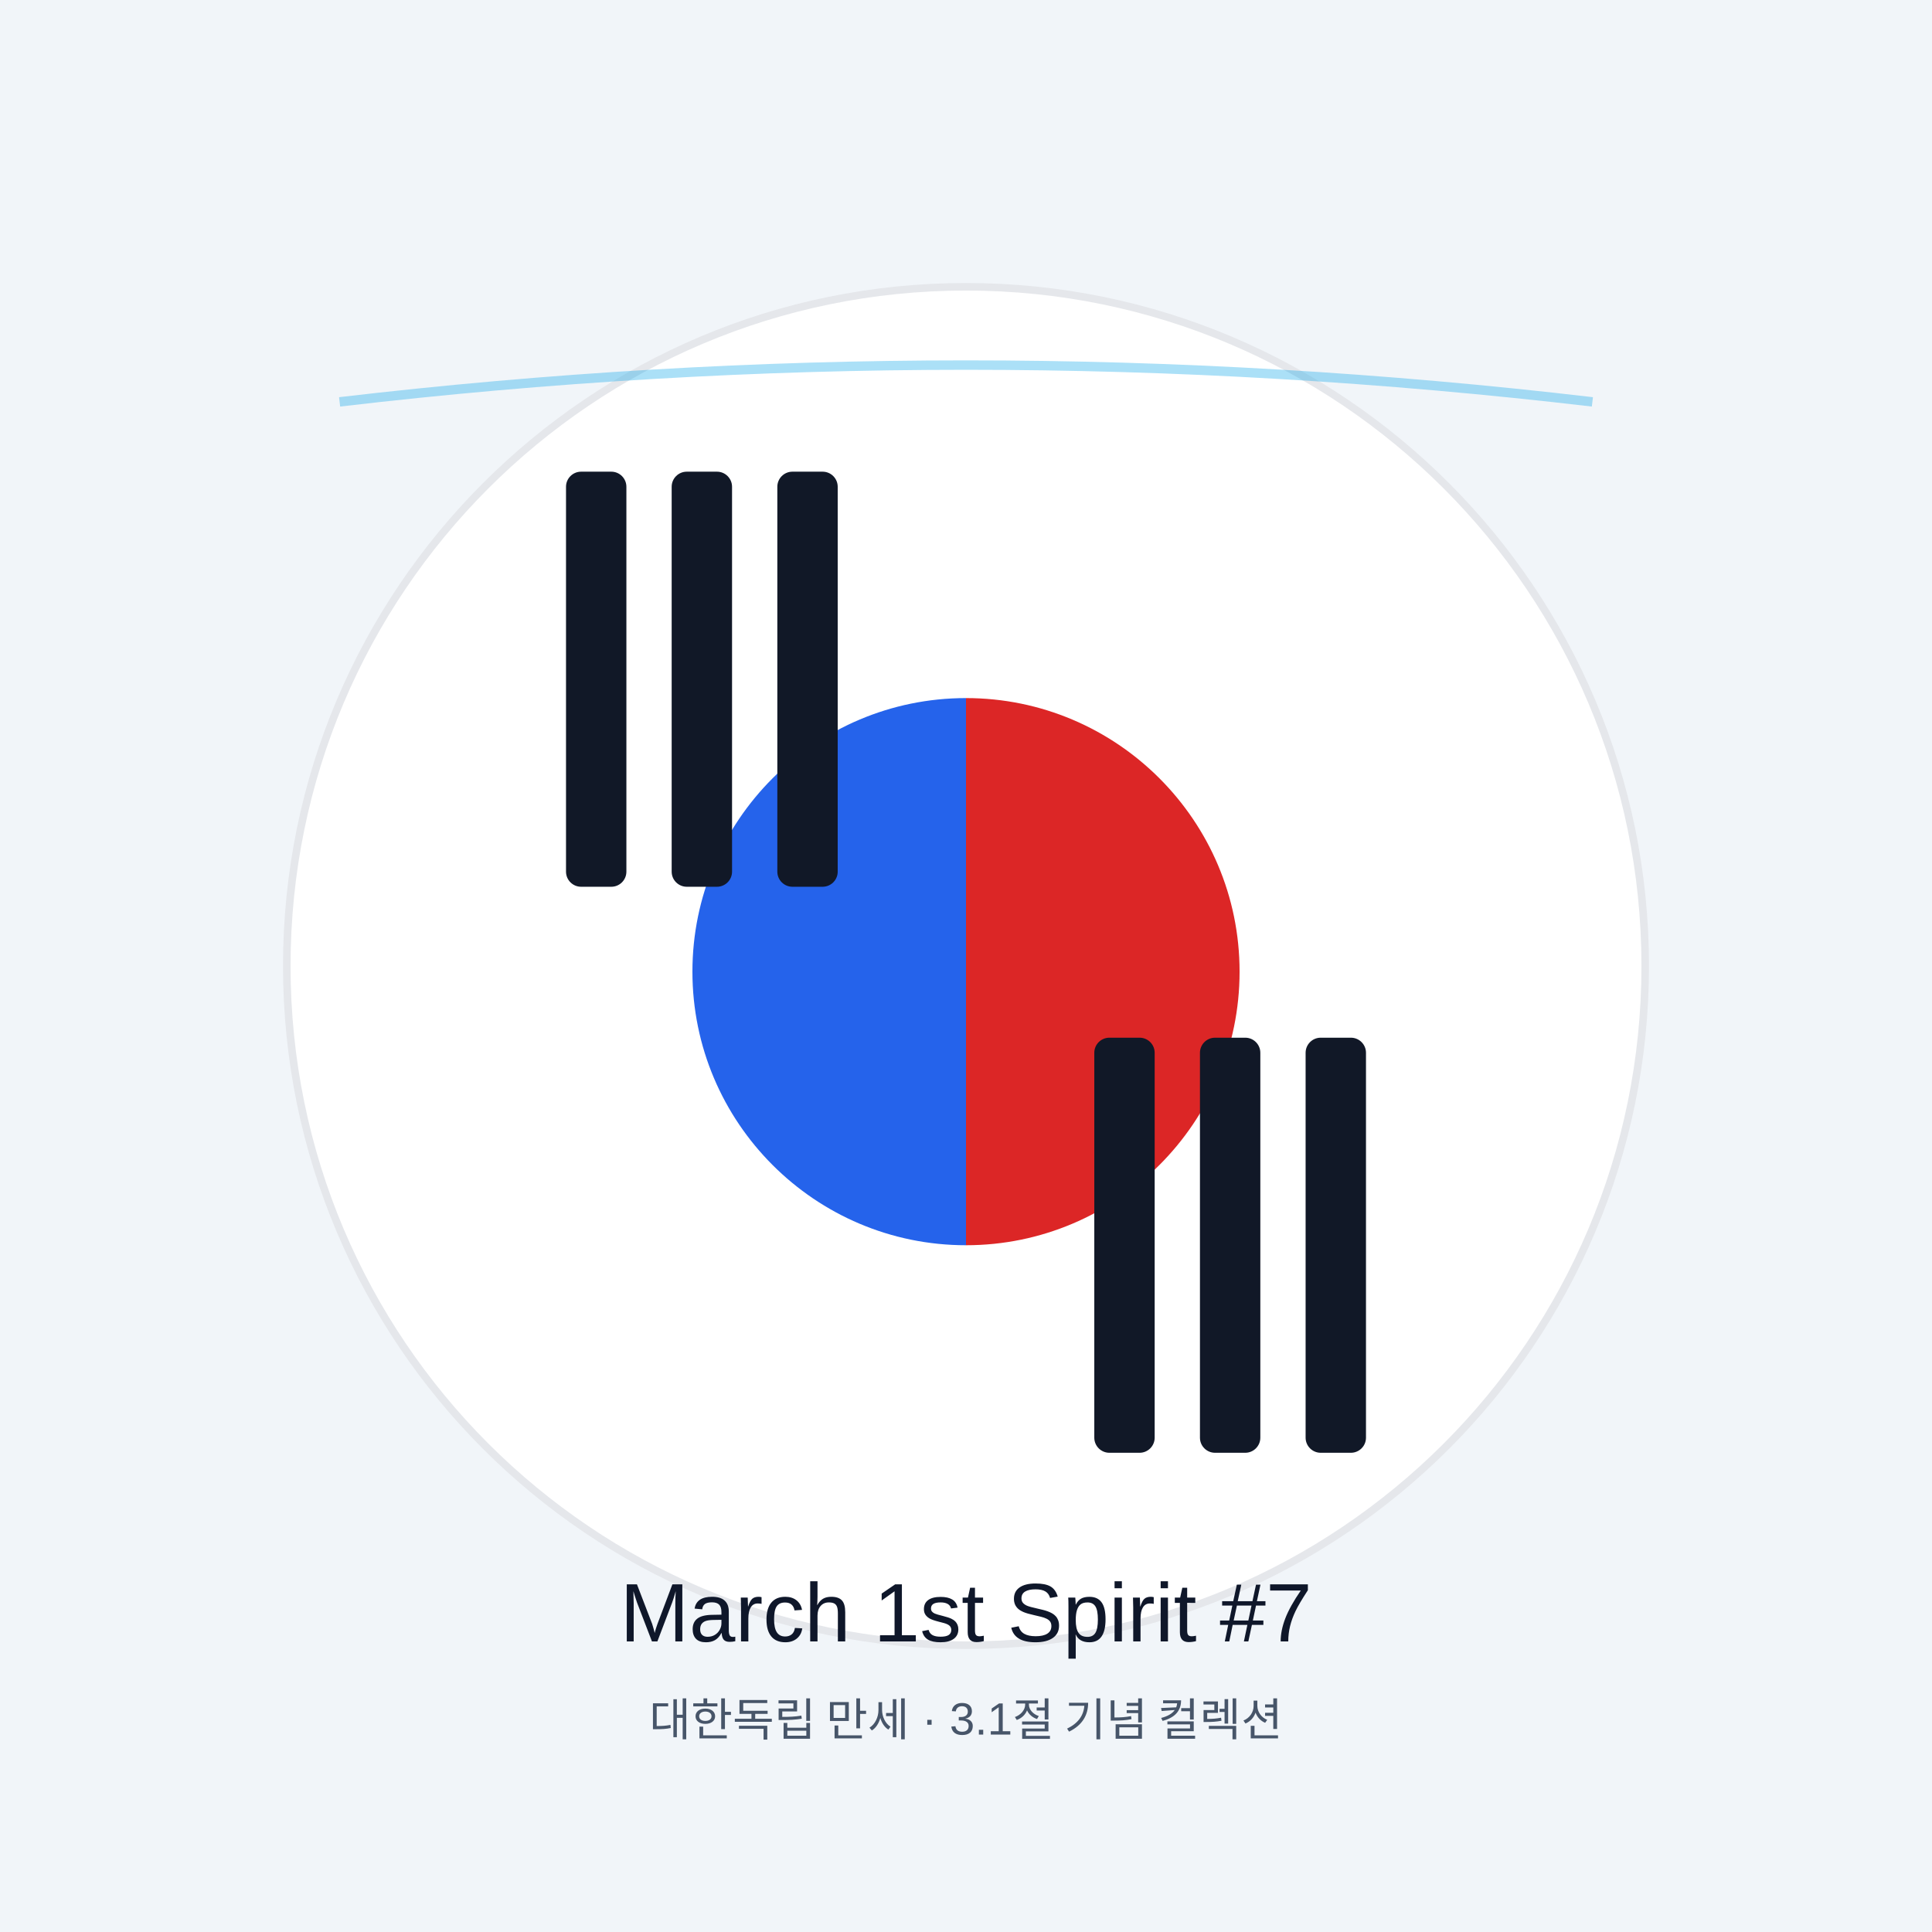
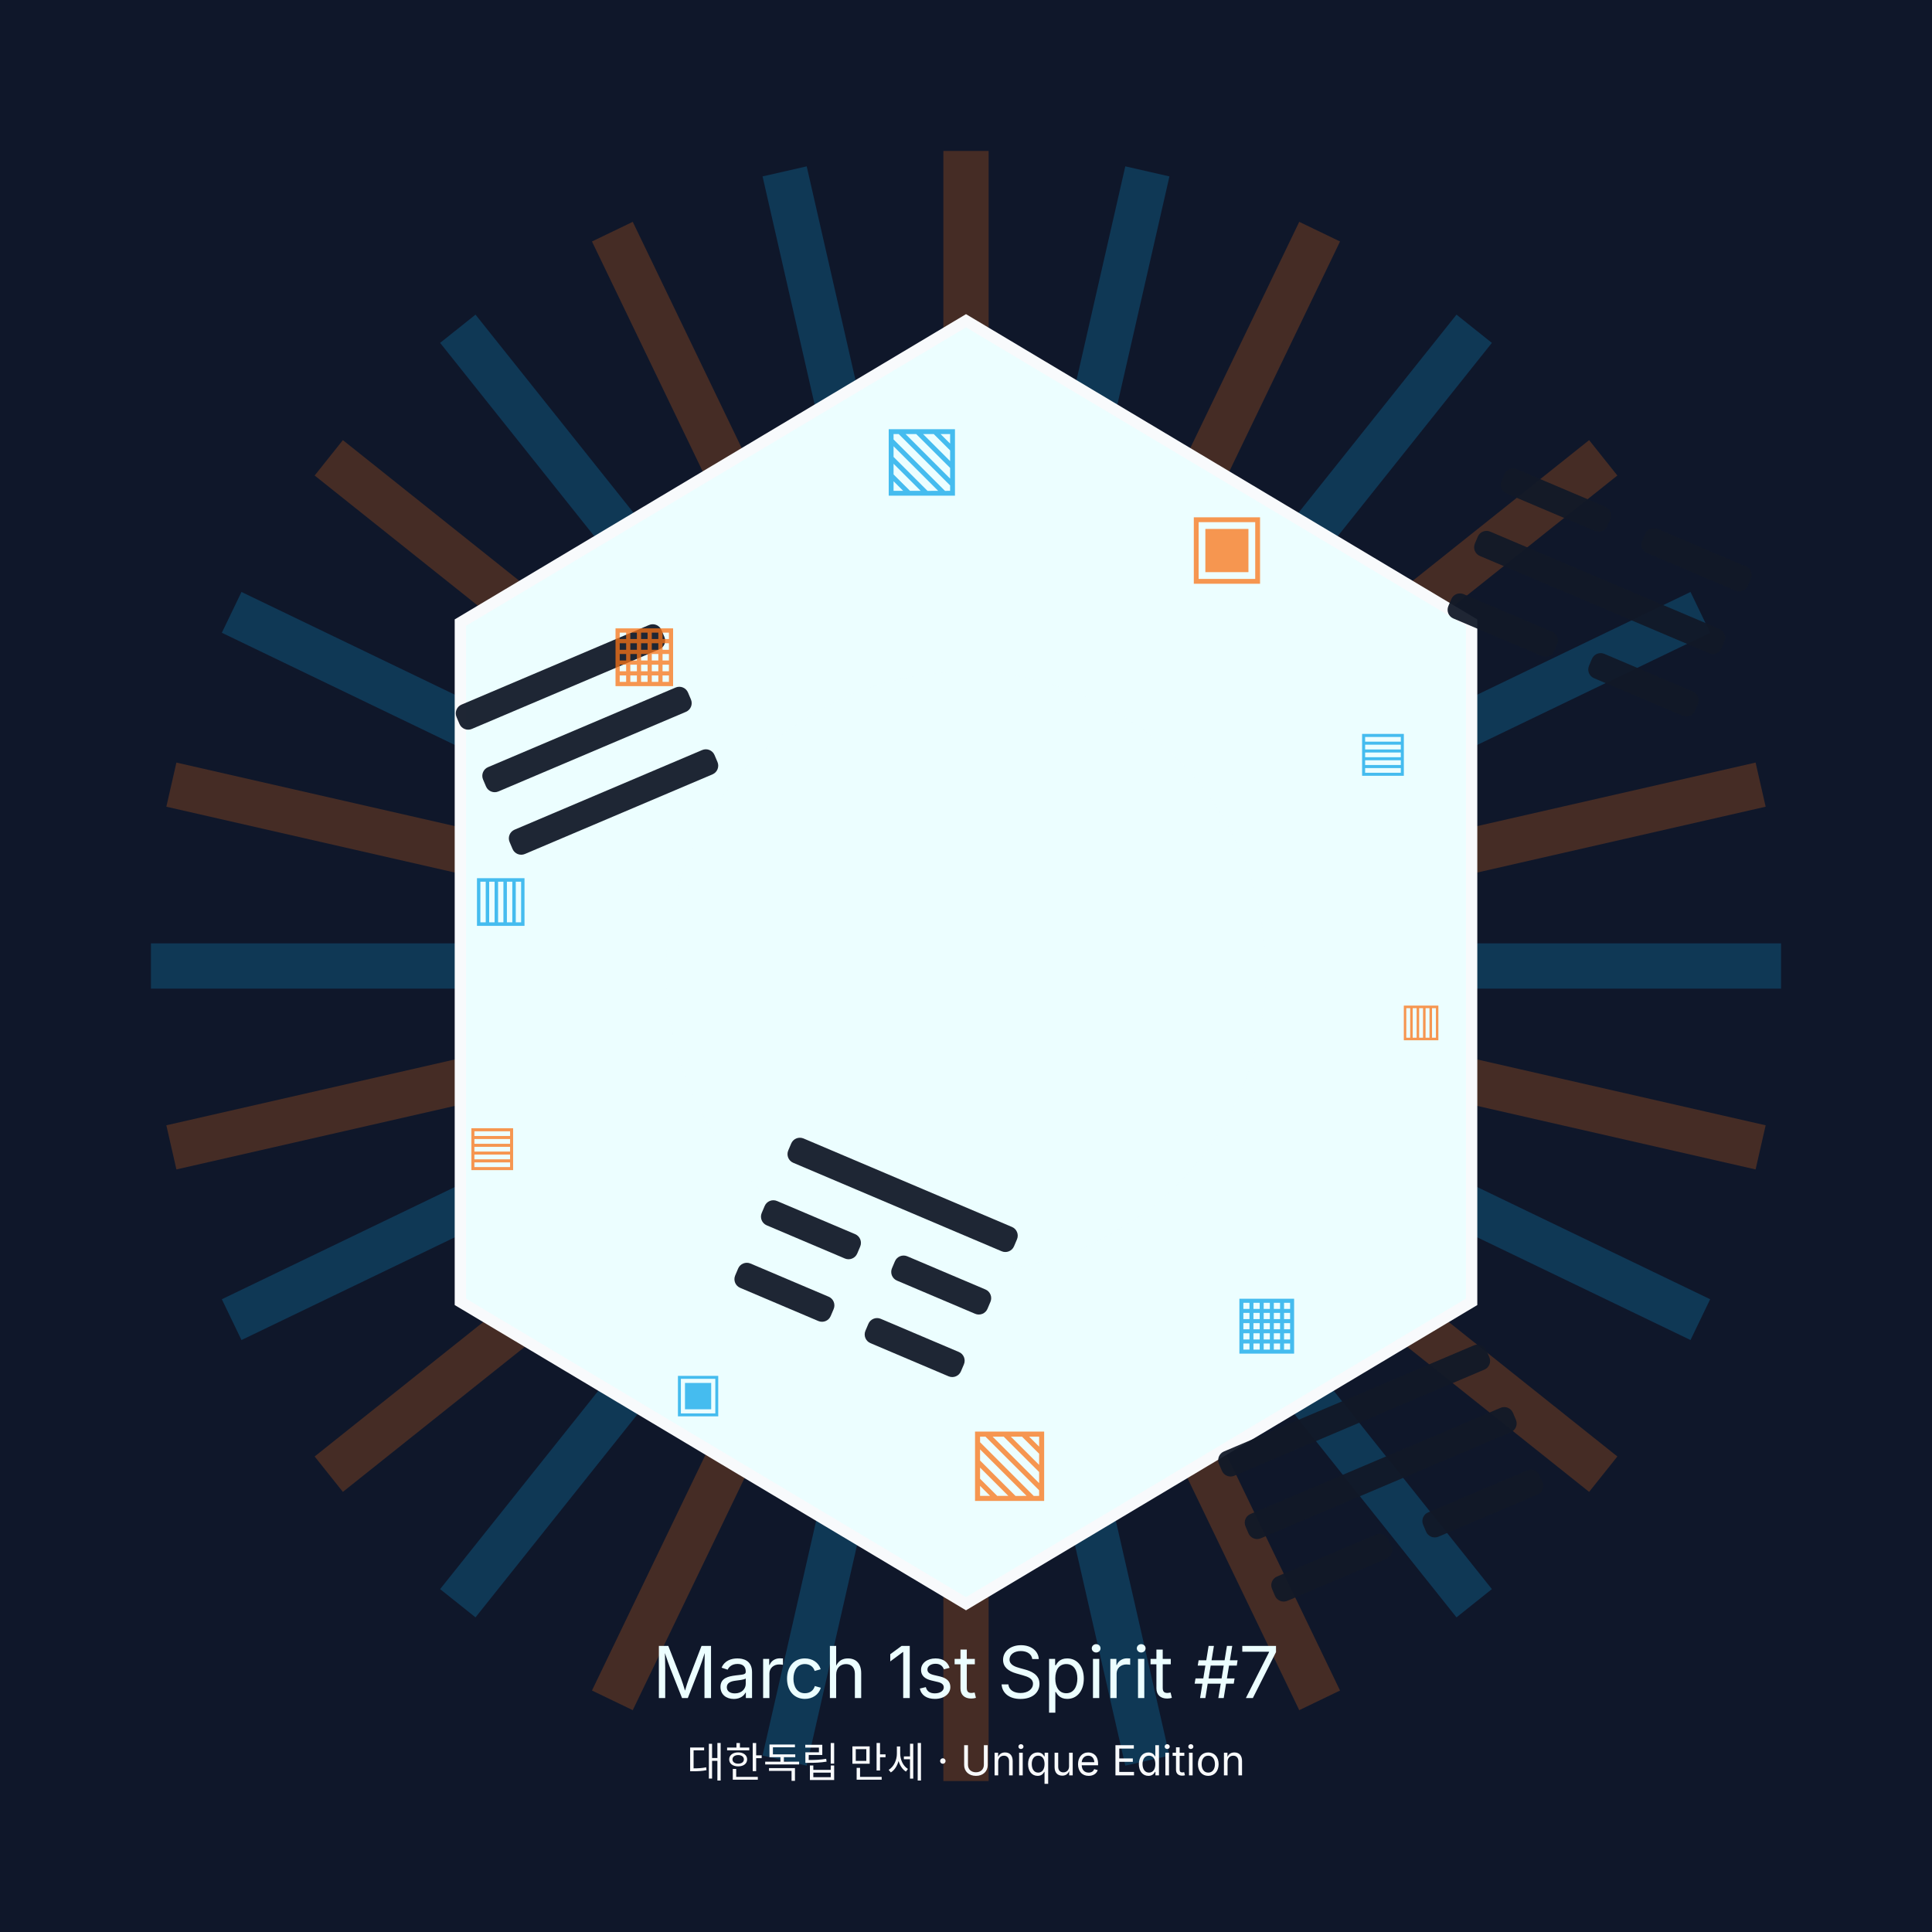
<svg xmlns="http://www.w3.org/2000/svg" width="1024" height="1024" viewBox="0 0 1024 1024">
-   <rect width="1024" height="1024" fill="#f1f5f9" />
-   <circle cx="512" cy="512" r="360" fill="#ffffff" stroke="#e5e7eb" stroke-width="4" />
-   <path d="M512 370c80 0 145 65 145 145s-65 145-145 145V370z" fill="#dc2626" />
-   <path d="M512 660c-80 0-145-65-145-145s65-145 145-145v290z" fill="#2563eb" />
-   <rect x="300" y="250" width="32" height="220" rx="8" fill="#111827" />
-   <rect x="356" y="250" width="32" height="220" rx="8" fill="#111827" />
-   <rect x="412" y="250" width="32" height="220" rx="8" fill="#111827" />
-   <rect x="580" y="550" width="32" height="220" rx="8" fill="#111827" />
-   <rect x="636" y="550" width="32" height="220" rx="8" fill="#111827" />
-   <rect x="692" y="550" width="32" height="220" rx="8" fill="#111827" />
-   <path d="M180 213 Q 512 174 844 213" stroke="#0ea5e9" stroke-width="5" fill="none" opacity="0.35" />
-   <text x="512" y="870" text-anchor="middle" font-size="44" font-family="Arial, sans-serif" fill="#0f172a">March 1st Spirit #7</text>
-   <text x="512" y="920" text-anchor="middle" font-size="24" font-family="Arial, sans-serif" fill="#475569">대한독립 만세 · 3.1절 기념 컬렉션</text>
+   <rect width="1024" height="1024" fill="#0f172a" />
+   <rect x="500" y="80" width="24" height="430" fill="#f97316" opacity="0.23" transform="rotate(0 512 512)" />
+   <rect x="500" y="80" width="24" height="430" fill="#0ea5e9" opacity="0.23" transform="rotate(12.85714 512 512)" />
+   <rect x="500" y="80" width="24" height="430" fill="#f97316" opacity="0.23" transform="rotate(25.71429 512 512)" />
+   <rect x="500" y="80" width="24" height="430" fill="#0ea5e9" opacity="0.23" transform="rotate(38.57143 512 512)" />
+   <rect x="500" y="80" width="24" height="430" fill="#f97316" opacity="0.23" transform="rotate(51.42857 512 512)" />
+   <rect x="500" y="80" width="24" height="430" fill="#0ea5e9" opacity="0.23" transform="rotate(64.28571 512 512)" />
+   <rect x="500" y="80" width="24" height="430" fill="#f97316" opacity="0.23" transform="rotate(77.14286 512 512)" />
+   <rect x="500" y="80" width="24" height="430" fill="#0ea5e9" opacity="0.23" transform="rotate(90 512 512)" />
+   <rect x="500" y="80" width="24" height="430" fill="#f97316" opacity="0.23" transform="rotate(102.8571 512 512)" />
+   <rect x="500" y="80" width="24" height="430" fill="#0ea5e9" opacity="0.23" transform="rotate(115.7143 512 512)" />
+   <rect x="500" y="80" width="24" height="430" fill="#f97316" opacity="0.23" transform="rotate(128.5714 512 512)" />
+   <rect x="500" y="80" width="24" height="430" fill="#0ea5e9" opacity="0.23" transform="rotate(141.4286 512 512)" />
+   <rect x="500" y="80" width="24" height="430" fill="#f97316" opacity="0.23" transform="rotate(154.2857 512 512)" />
+   <rect x="500" y="80" width="24" height="430" fill="#0ea5e9" opacity="0.23" transform="rotate(167.1429 512 512)" />
+   <rect x="500" y="80" width="24" height="430" fill="#f97316" opacity="0.23" transform="rotate(180 512 512)" />
+   <rect x="500" y="80" width="24" height="430" fill="#0ea5e9" opacity="0.23" transform="rotate(192.8571 512 512)" />
+   <rect x="500" y="80" width="24" height="430" fill="#f97316" opacity="0.23" transform="rotate(205.7143 512 512)" />
+   <rect x="500" y="80" width="24" height="430" fill="#0ea5e9" opacity="0.23" transform="rotate(218.5714 512 512)" />
+   <rect x="500" y="80" width="24" height="430" fill="#f97316" opacity="0.23" transform="rotate(231.4286 512 512)" />
+   <rect x="500" y="80" width="24" height="430" fill="#0ea5e9" opacity="0.23" transform="rotate(244.2857 512 512)" />
+   <rect x="500" y="80" width="24" height="430" fill="#f97316" opacity="0.23" transform="rotate(257.1429 512 512)" />
+   <rect x="500" y="80" width="24" height="430" fill="#0ea5e9" opacity="0.23" transform="rotate(270 512 512)" />
+   <rect x="500" y="80" width="24" height="430" fill="#f97316" opacity="0.23" transform="rotate(282.8571 512 512)" />
+   <rect x="500" y="80" width="24" height="430" fill="#0ea5e9" opacity="0.23" transform="rotate(295.7143 512 512)" />
+   <rect x="500" y="80" width="24" height="430" fill="#f97316" opacity="0.23" transform="rotate(308.5714 512 512)" />
+   <rect x="500" y="80" width="24" height="430" fill="#0ea5e9" opacity="0.23" transform="rotate(321.4286 512 512)" />
+   <rect x="500" y="80" width="24" height="430" fill="#f97316" opacity="0.23" transform="rotate(334.2857 512 512)" />
+   <rect x="500" y="80" width="24" height="430" fill="#0ea5e9" opacity="0.23" transform="rotate(347.1429 512 512)" />
+   <circle cx="512" cy="512" r="190" fill="#ecfeff" opacity="0.2" />
+   <polygon points="512,170 780,330 780,690 512,850 244,690 244,330" fill="#ecfeff" stroke="#f8fafc" stroke-width="6" />
+   <g transform="translate(512 515) rotate(260)">
+     <circle cx="0" cy="0" r="159" fill="#ecfeff" opacity="0.22" />
+     <path d="M0 -149 A 149 149 0 1 1 0 149 A 74.5 74.5 0 1 0 0 -149" fill="#f97316" />
+     <path d="M0 149 A 149 149 0 1 1 0 -149 A 74.5 74.5 0 1 0 0 149" fill="#0ea5e9" />
+   </g>
+   <g opacity="0.94">
+     <g transform="rotate(-23 512 512)">
+       <rect x="315" y="280" width="118" height="14" rx="5" fill="#111827" />
+       <rect x="315" y="316" width="118" height="14" rx="5" fill="#111827" />
+       <rect x="315" y="352" width="118" height="14" rx="5" fill="#111827" />
+     </g>
+     <g transform="translate(380 0) rotate(23 512 512)">
+       <rect x="323" y="304" width="61" height="14" rx="5" fill="#111827" />
+       <rect x="404" y="304" width="61" height="14" rx="5" fill="#111827" />
+       <rect x="323" y="340" width="142" height="14" rx="5" fill="#111827" />
+       <rect x="323" y="376" width="61" height="14" rx="5" fill="#111827" />
+       <rect x="404" y="376" width="61" height="14" rx="5" fill="#111827" />
+     </g>
+     <g transform="translate(0 380) rotate(23 512 512)">
+       <rect x="315" y="280" width="130" height="14" rx="5" fill="#111827" />
+       <rect x="315" y="316" width="55" height="14" rx="5" fill="#111827" />
+       <rect x="390" y="316" width="55" height="14" rx="5" fill="#111827" />
+       <rect x="315" y="352" width="55" height="14" rx="5" fill="#111827" />
+       <rect x="390" y="352" width="55" height="14" rx="5" fill="#111827" />
+     </g>
+     <g transform="translate(380 380) rotate(-23 512 512)">
+       <rect x="331" y="304" width="154" height="14" rx="5" fill="#111827" />
+       <rect x="331" y="340" width="154" height="14" rx="5" fill="#111827" />
+       <rect x="331" y="376" width="67" height="14" rx="5" fill="#111827" />
+       <rect x="418" y="376" width="67" height="14" rx="5" fill="#111827" />
+     </g>
+   </g>
+   <text x="753.2" y="541.6" text-anchor="middle" dominant-baseline="middle" font-size="24" fill="#f97316" opacity="0.75">▥</text>
+   <text x="671.4" y="702.0" text-anchor="middle" dominant-baseline="middle" font-size="38" fill="#0ea5e9" opacity="0.75">▦</text>
+   <text x="535.1" y="776.0" text-anchor="middle" dominant-baseline="middle" font-size="48" fill="#f97316" opacity="0.75">▧</text>
+   <text x="370.0" y="739.3" text-anchor="middle" dominant-baseline="middle" font-size="28" fill="#0ea5e9" opacity="0.75">▣</text>
+   <text x="260.9" y="608.4" text-anchor="middle" dominant-baseline="middle" font-size="29" fill="#f97316" opacity="0.75">▤</text>
+   <text x="265.4" y="477.3" text-anchor="middle" dominant-baseline="middle" font-size="33" fill="#0ea5e9" opacity="0.75">▥</text>
+   <text x="341.5" y="347.4" text-anchor="middle" dominant-baseline="middle" font-size="40" fill="#f97316" opacity="0.75">▦</text>
+   <text x="488.6" y="244.0" text-anchor="middle" dominant-baseline="middle" font-size="46" fill="#0ea5e9" opacity="0.75">▧</text>
+   <text x="650.3" y="290.7" text-anchor="middle" dominant-baseline="middle" font-size="46" fill="#f97316" opacity="0.75">▣</text>
+   <text x="733.0" y="399.4" text-anchor="middle" dominant-baseline="middle" font-size="29" fill="#0ea5e9" opacity="0.75">▤</text>
+   <text x="512" y="900" text-anchor="middle" font-size="38" font-family="Inter, Arial, sans-serif" fill="#ecfeff">March 1st Spirit #7</text>
+   <text x="512" y="942" text-anchor="middle" font-size="22" font-family="Inter, Arial, sans-serif" fill="#f8fafc">대한독립 만세 · Unique Edition</text>
</svg>
